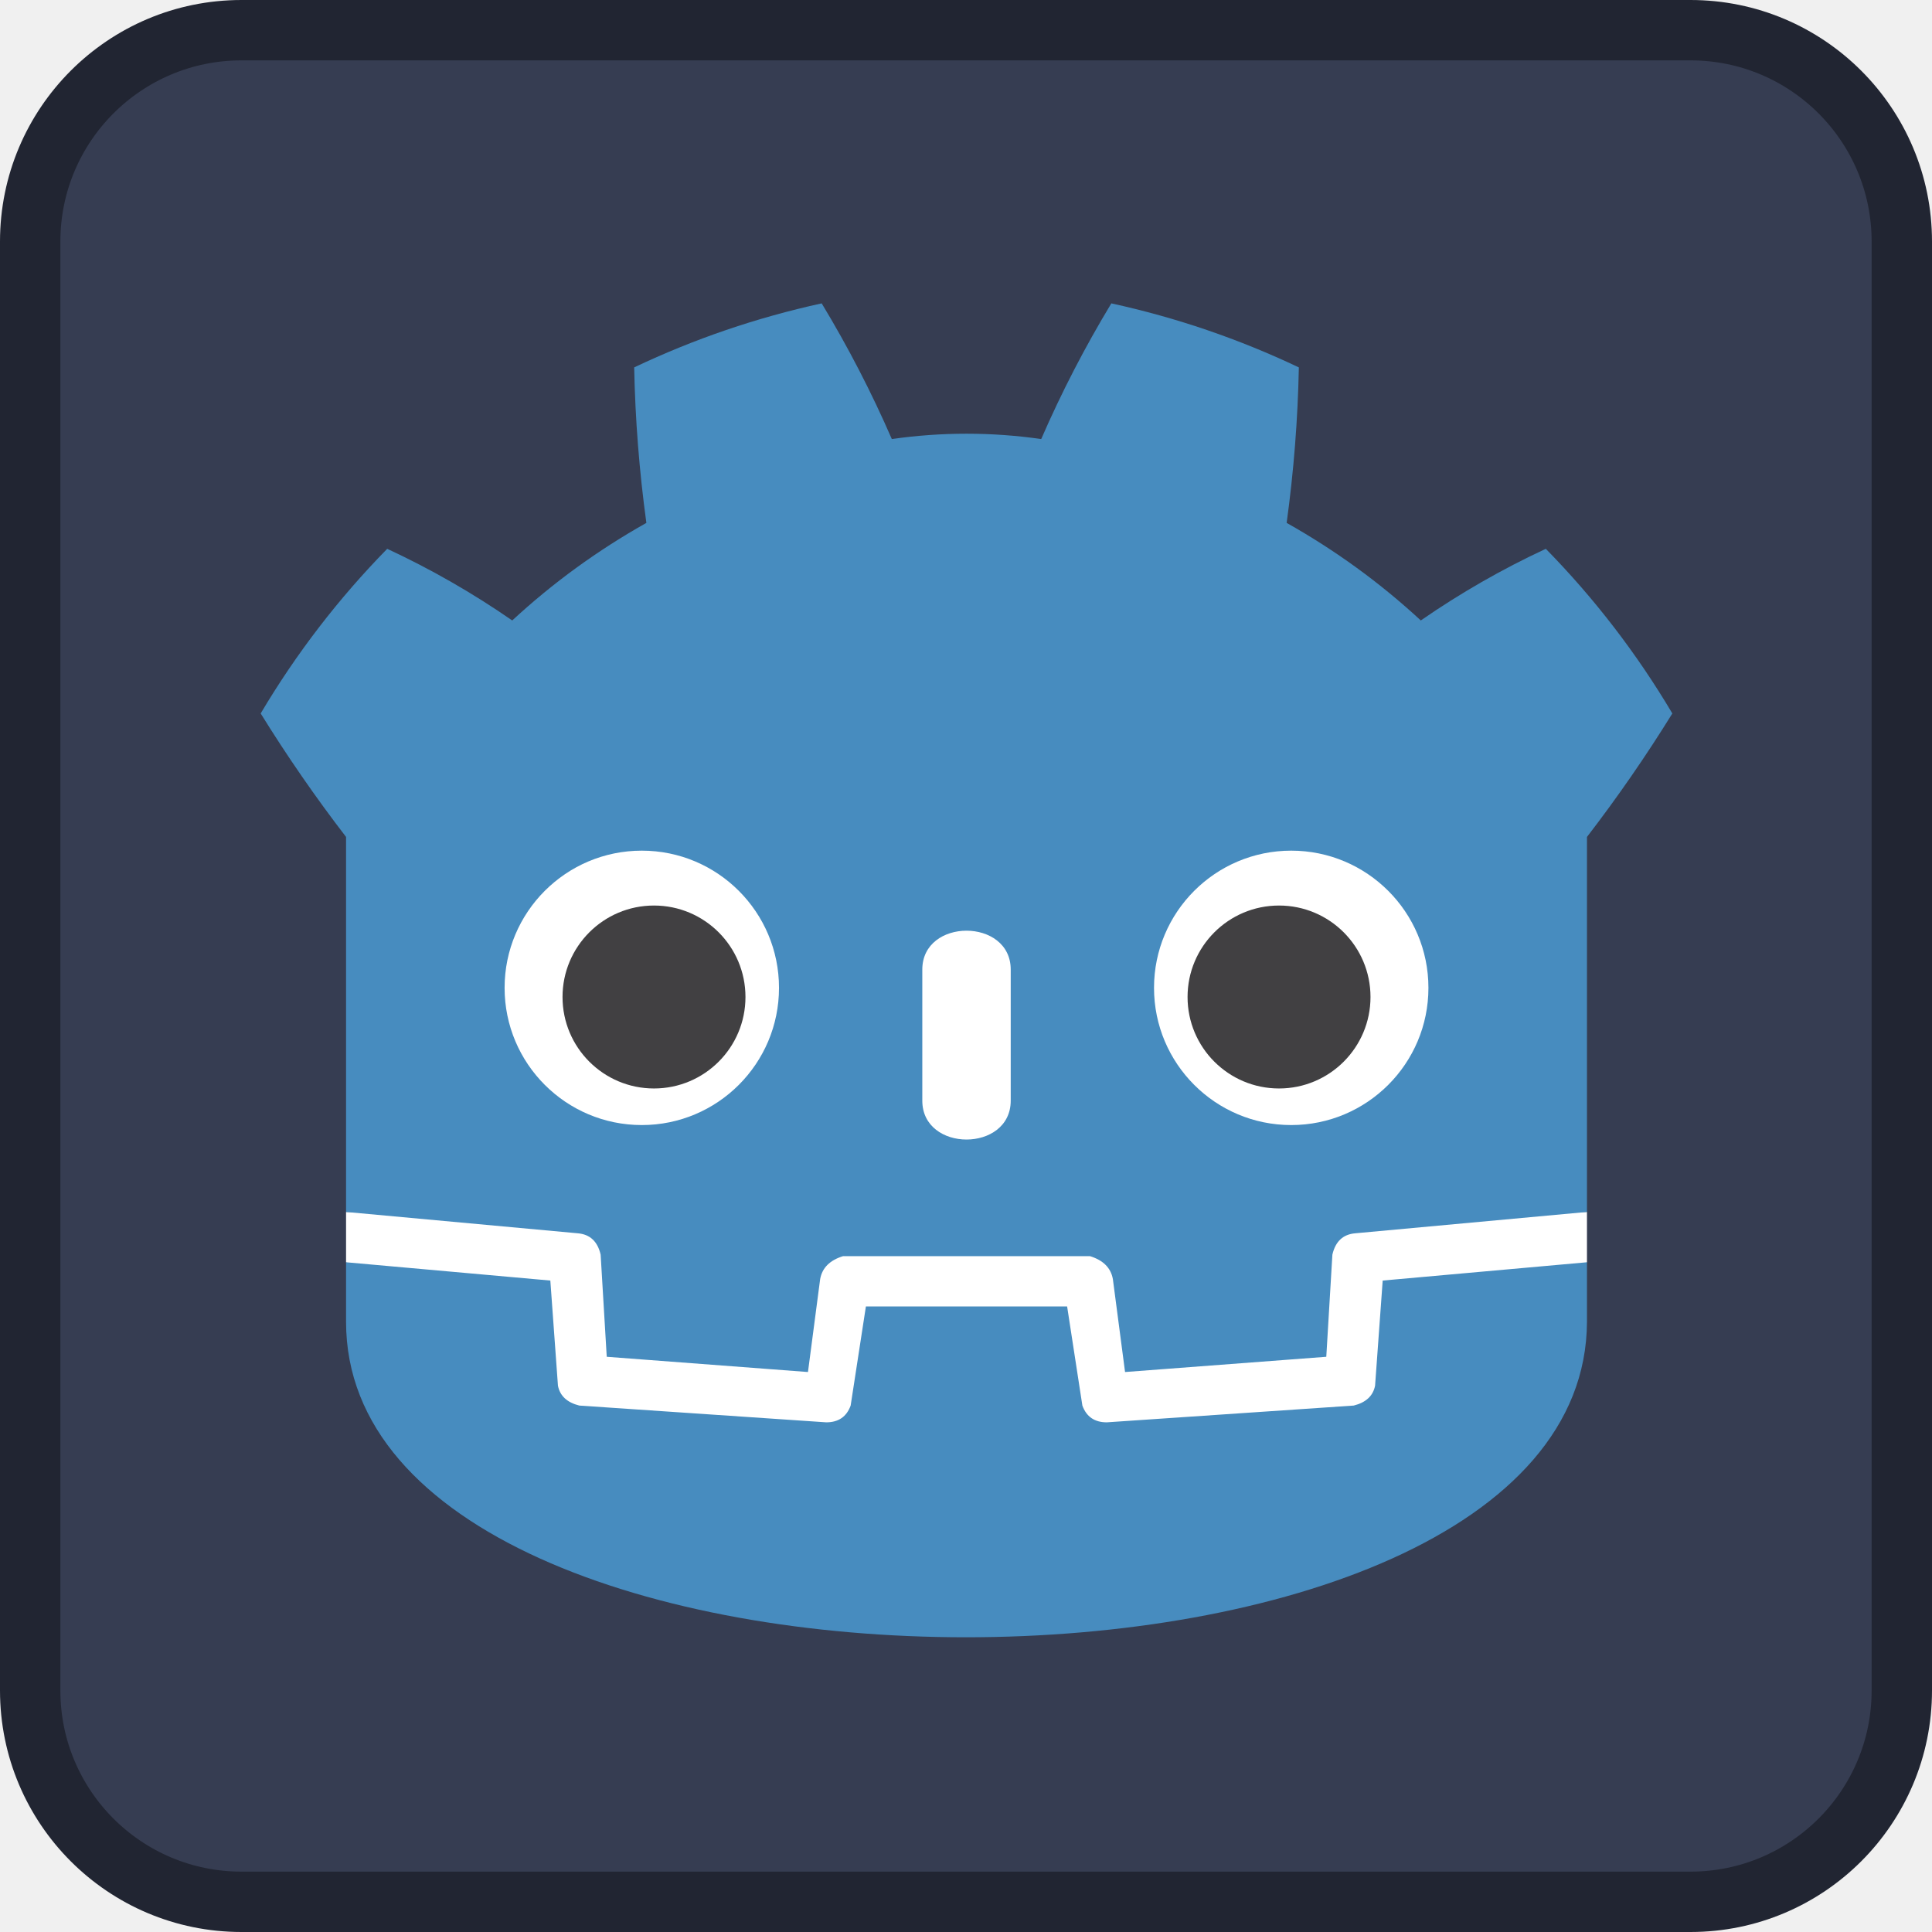
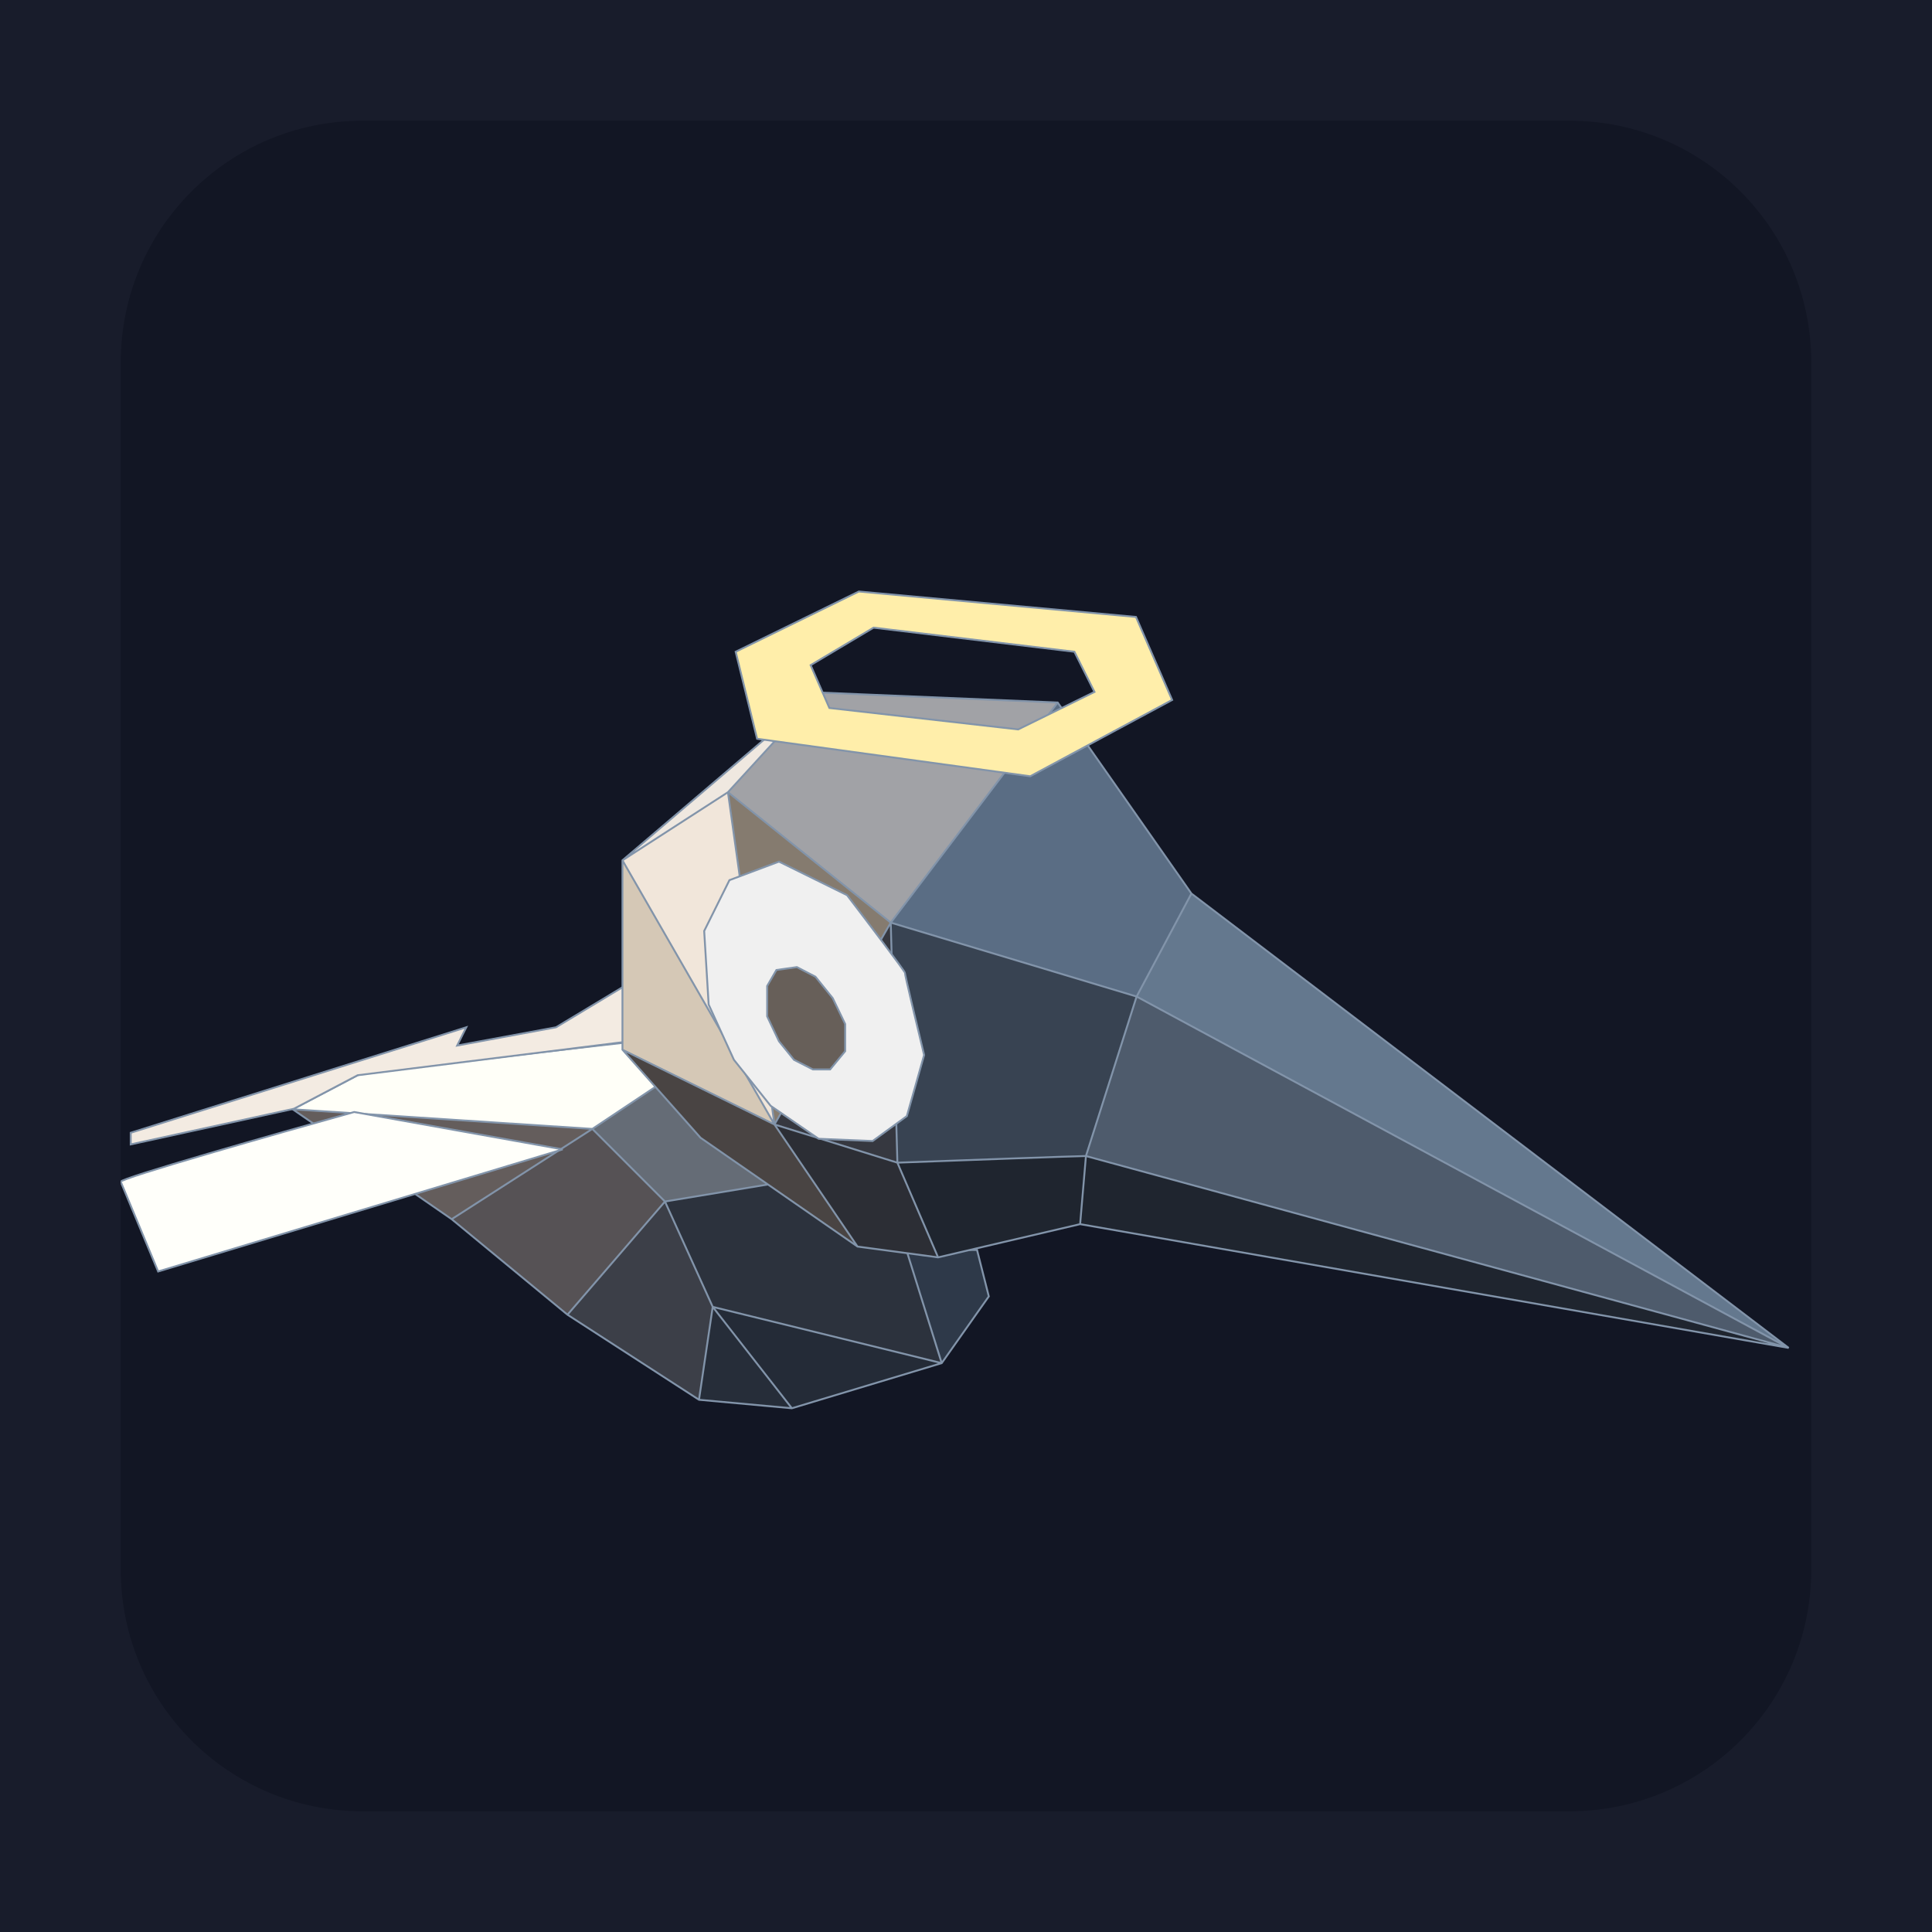
- <svg xmlns="http://www.w3.org/2000/svg" width="128" height="128">
-   <rect width="124" height="124" x="2" y="2" fill="#363d52" stroke="#212532" stroke-width="4" rx="14" />
-   <g fill="#fff" transform="translate(12.322 12.322)scale(.101)">
-     <path d="M105 673v33q407 354 814 0v-33z" />
-     <path fill="#478cbf" d="m105 673 152 14q12 1 15 14l4 67 132 10 8-61q2-11 15-15h162q13 4 15 15l8 61 132-10 4-67q3-13 15-14l152-14V427q30-39 56-81-35-59-83-108-43 20-82 47-40-37-88-64 7-51 8-102-59-28-123-42-26 43-46 89-49-7-98 0-20-46-46-89-64 14-123 42 1 51 8 102-48 27-88 64-39-27-82-47-48 49-83 108 26 42 56 81zm0 33v39c0 276 813 276 814 0v-39l-134 12-5 69q-2 10-14 13l-162 11q-12 0-16-11l-10-65H446l-10 65q-4 11-16 11l-162-11q-12-3-14-13l-5-69z" />
-     <path d="M483 600c0 34 58 34 58 0v-86c0-34-58-34-58 0z" />
-     <circle cx="725" cy="526" r="90" />
-     <circle cx="299" cy="526" r="90" />
+ <svg xmlns="http://www.w3.org/2000/svg" width="1024" height="1024" viewBox="0 0 1024 1024" fill="none">
+   <rect width="1024" height="1024" fill="#181C2B" />
+   <g clip-path="url(#clip0_827_342)">
+     <rect x="64" y="64" width="896" height="896" rx="128" fill="#121624" />
+     <path d="M524.088 687.114L517.847 662.494H480.397L499.122 722.483L524.088 687.114Z" fill="#2E3949" />
+     <path d="M499.122 722.483L480.397 662.494L463.406 618.456L352.443 636.834L377.756 692.662L499.122 722.483Z" fill="#2C323D" />
+     <path d="M419.714 746.409L499.122 722.483L377.756 692.662L419.714 746.409Z" fill="#242B37" />
+     <path d="M419.714 746.409L377.756 692.662L370.475 741.902L419.714 746.409Z" fill="#262D39" />
+     <path d="M370.475 741.902L377.756 692.662L352.443 636.834L300.776 696.823L370.475 741.902Z" fill="#3C3F48" />
+     <path d="M300.776 696.823L352.443 636.834L313.953 598.344L239.4 646.196L300.776 696.823Z" fill="#565255" />
+     <path d="M352.443 636.834L463.406 618.456L352.443 572.684L313.953 598.344L352.443 636.834Z" fill="#656C76" />
+     <path d="M313.953 598.344L352.443 572.684C359.841 565.171 374.705 549.798 374.982 548.411C375.26 547.024 252.346 561.703 190.854 569.216L155.138 587.941L313.953 598.344Z" fill="#FFFFF8" />
+     <path d="M313.953 598.344L155.138 587.941L239.4 646.196L313.953 598.344Z" fill="#645D5C" />
+     <path d="M239.4 646.196L300.776 696.823L370.475 741.902L419.714 746.409L499.122 722.483L524.088 687.114L517.847 662.494H480.397M499.122 722.483L480.397 662.494M499.122 722.483L377.756 692.662M352.443 572.684L463.406 618.456L480.397 662.494M419.714 746.409L377.756 692.662M377.756 692.662L370.475 741.902M377.756 692.662L352.443 636.834M352.443 636.834L463.406 618.456M352.443 636.834L300.776 696.823M352.443 636.834L313.953 598.344M313.953 598.344L352.443 572.684M313.953 598.344L155.138 587.941M313.953 598.344L239.4 646.196M239.4 646.196L155.138 587.941L190.854 569.216C252.346 561.703 375.26 547.024 374.982 548.411C374.705 549.798 359.841 565.171 352.443 572.684" stroke="#8294AA" />
+     <path d="M83.816 673.914L298.215 609.197L187.714 589.386C146.184 600.979 63.3 624.606 64.004 626.367C64.709 628.128 77.505 658.799 83.816 673.914Z" fill="#FFFFFA" />
+     <path d="M155.762 587.67L69.287 606.556V600.393L247.147 544.481L242.304 554.167L294.693 544.481L333.435 521.148V551.965L189.547 569.901L155.762 587.67Z" fill="#F3EBE2" />
+     <path d="M83.816 673.914L298.215 609.197L187.714 589.386C146.184 600.979 63.3 624.606 64.004 626.367C64.709 628.128 77.505 658.799 83.816 673.914ZM155.762 587.67L69.287 606.556V600.393L247.147 544.481L242.304 554.167L294.693 544.481L333.435 521.148V551.965L189.547 569.901L155.762 587.67Z" stroke="#8294AA" />
+     <path d="M948.019 714.416L631.482 473.602L602.425 528.192L948.019 714.416Z" fill="#64788E" />
+     <path d="M948.019 714.416L602.425 528.192L575.57 612.719L948.019 714.416Z" fill="#4E5B6C" />
+     <path d="M948.019 714.416L575.57 612.719L572.489 648.819L948.019 714.416Z" fill="#1F252F" />
+     <path d="M572.489 648.819L575.57 612.719C571.344 612.719 507.185 615.067 475.635 616.241L497.207 666.429L572.489 648.819Z" fill="#1F252F" />
+     <path d="M575.57 612.719L602.425 528.192L472.113 489.01L475.635 616.241C507.185 615.067 571.344 612.719 575.57 612.719Z" fill="#384352" />
+     <path d="M385.824 419.891L472.113 489.01L560.602 372.345L434.251 367.062L385.824 419.891Z" fill="#A1A2A6" />
+     <path d="M602.425 528.192L631.482 473.602L560.602 372.345L472.113 489.01L602.425 528.192Z" fill="#5A6D84" />
+     <path d="M410.478 595.99L475.635 616.241L472.113 489.01L410.478 595.99Z" fill="#363840" />
+     <path d="M497.207 666.429L475.635 616.241L410.478 595.99L454.503 660.706L497.207 666.429Z" fill="#2C2E35" />
+     <path d="M410.478 595.99L472.113 489.01L385.824 419.891L410.478 595.99Z" fill="#857B6F" />
+     <path d="M410.478 595.99L385.824 419.891L329.913 455.992L410.478 595.99Z" fill="#F1E6DA" />
+     <path d="M385.824 419.891L434.251 367.062L329.913 455.992L385.824 419.891Z" fill="#EFE8E0" />
+     <path d="M410.478 595.99L329.913 455.992V556.368L410.478 595.99Z" fill="#D5C8B6" />
+     <path d="M410.478 595.99L329.913 556.368L371.296 603.034L454.503 660.706L410.478 595.99Z" fill="#494443" />
+     <path d="M572.489 648.819L948.019 714.416L631.482 473.602M948.019 714.416L602.425 528.192M948.019 714.416L575.57 612.719M631.482 473.602L602.425 528.192M572.489 648.819L497.207 666.429L454.503 660.706L371.296 603.034L329.913 556.368V455.992L434.251 367.062L560.602 372.345L631.482 473.602M602.425 528.192L575.57 612.719M602.425 528.192L472.113 489.01M575.57 612.719L572.489 648.819M575.57 612.719C571.344 612.719 507.185 615.067 475.635 616.241M475.635 616.241L497.207 666.429M475.635 616.241L410.478 595.99M475.635 616.241L472.113 489.01M410.478 595.99L472.113 489.01M410.478 595.99L385.824 419.891M410.478 595.99L329.913 455.992M410.478 595.99L329.913 556.368M410.478 595.99L454.503 660.706M472.113 489.01L385.824 419.891M472.113 489.01L560.602 372.345M385.824 419.891L434.251 367.062M385.824 419.891L329.913 455.992" stroke="#8294AA" />
+     <path d="M433.889 603.58L408.473 586.127L388.988 561.728L375.602 532.414L373.23 493.443L386.616 466.502L412.879 456.674L448.97 474.466C459.249 487.908 479.774 514.962 479.639 515.64C479.503 516.318 486.36 544.953 489.805 559.186L480.655 591.549L462.525 604.766L433.889 603.58ZM430.84 566.811H439.989L447.953 557.153V542.75L441.345 529.026L432.195 517.673L422.368 512.59L411.523 514.115L406.61 522.587V538.684L412.879 551.9L420.843 561.728L430.84 566.811Z" fill-rule="evenodd" clip-rule="evenodd" fill="#F0F0F0" />
+     <path d="M439.989 566.811H430.84L420.843 561.728L412.879 551.9L406.61 538.684V522.587L411.523 514.115L422.368 512.59L432.195 517.673L441.345 529.026L447.953 542.75V557.153L439.989 566.811Z" fill="#675F59" />
+     <path d="M433.889 603.58L408.473 586.127L388.988 561.728L375.602 532.414L373.23 493.443L386.616 466.502L412.879 456.674L448.97 474.466C459.249 487.908 479.774 514.962 479.639 515.64C479.503 516.318 486.36 544.953 489.805 559.186L480.655 591.549L462.525 604.766L433.889 603.58ZM439.989 566.811H430.84L420.843 561.728L412.879 551.9L406.61 538.684V522.587L411.523 514.115L422.368 512.59L432.195 517.673L441.345 529.026L447.953 542.75V557.153L439.989 566.811Z" stroke="#8294AA" />
+     <path d="M546.036 411.44L401.271 391.57L389.917 345.444L455.203 313.511L602.097 326.994L621.257 370.991L546.036 411.44ZM439.591 375.249L539.649 386.603L580.098 366.733L569.454 345.444L463.009 332.671L429.656 352.541L439.591 375.249Z" fill-rule="evenodd" clip-rule="evenodd" fill="#FFEEAA" stroke="#8294AA" />
  </g>
-   <g fill="#414042" transform="translate(12.322 12.322)scale(.101)">
-     <circle cx="307" cy="532" r="60" />
-     <circle cx="717" cy="532" r="60" />
-   </g>
+   <defs>
+     <clipPath id="clip0_827_342">
+       <rect x="64" y="64" width="896" height="896" rx="128" fill="white" />
+     </clipPath>
+   </defs>
</svg>
